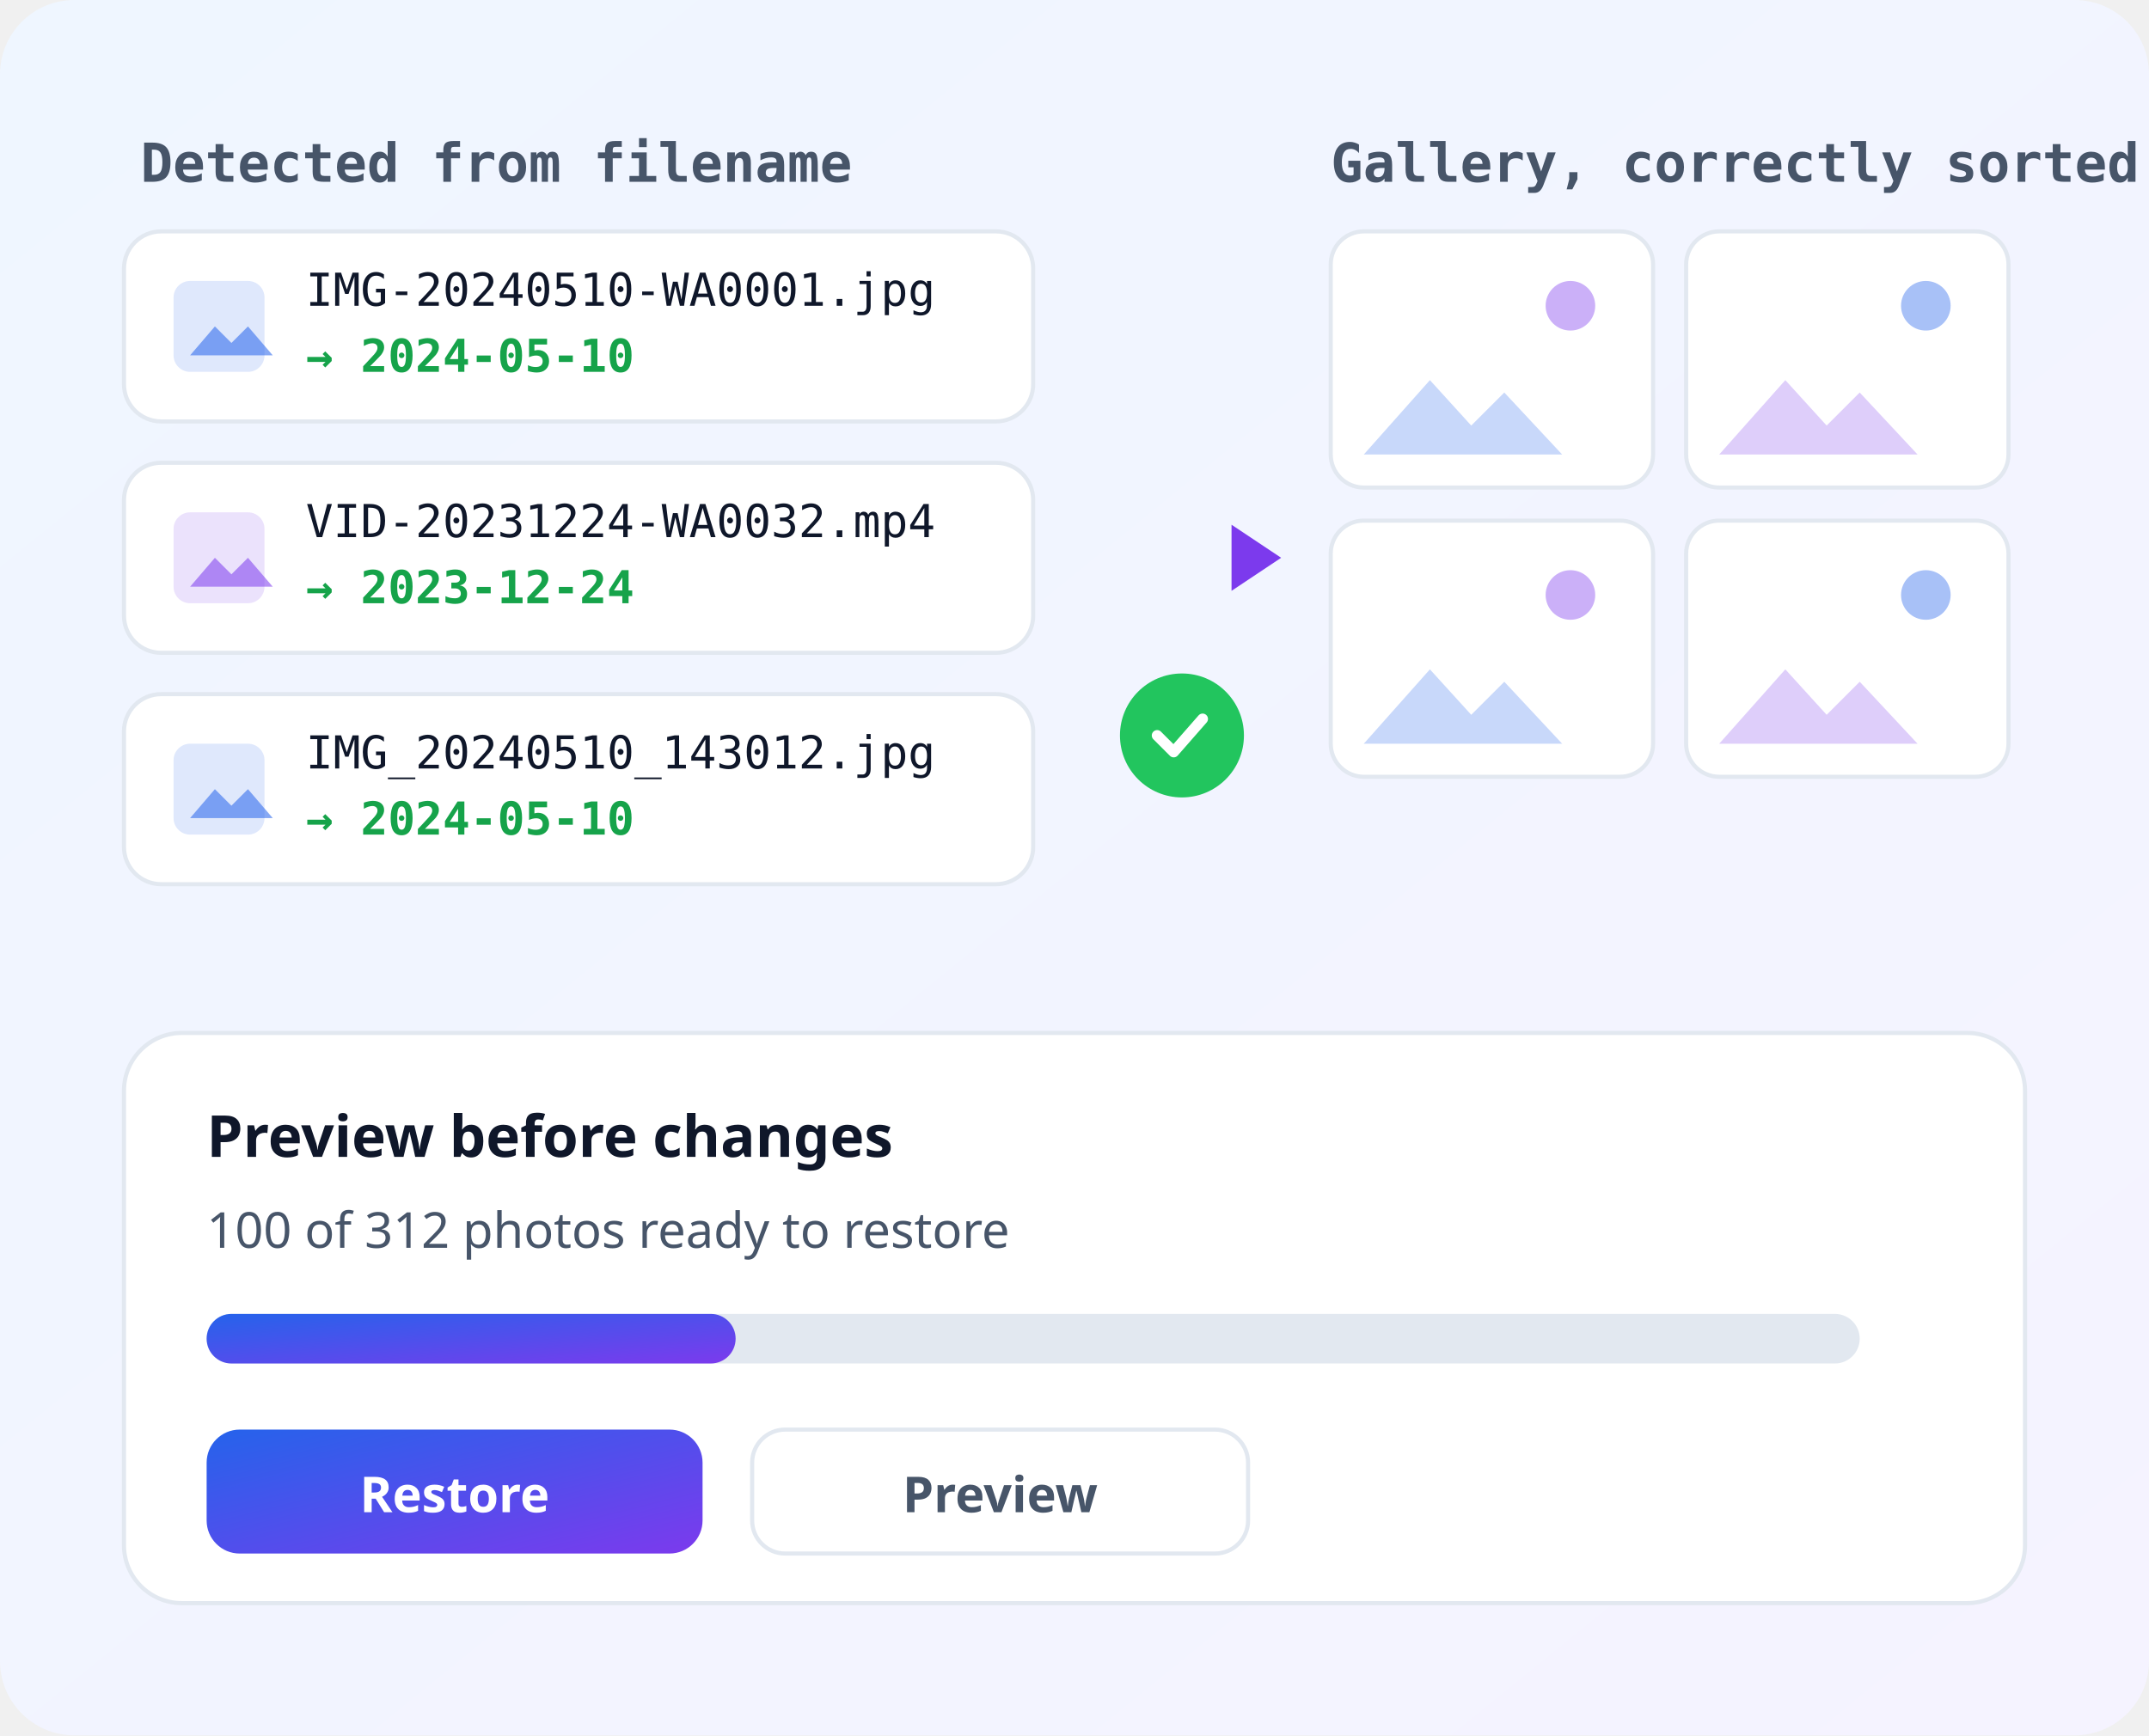
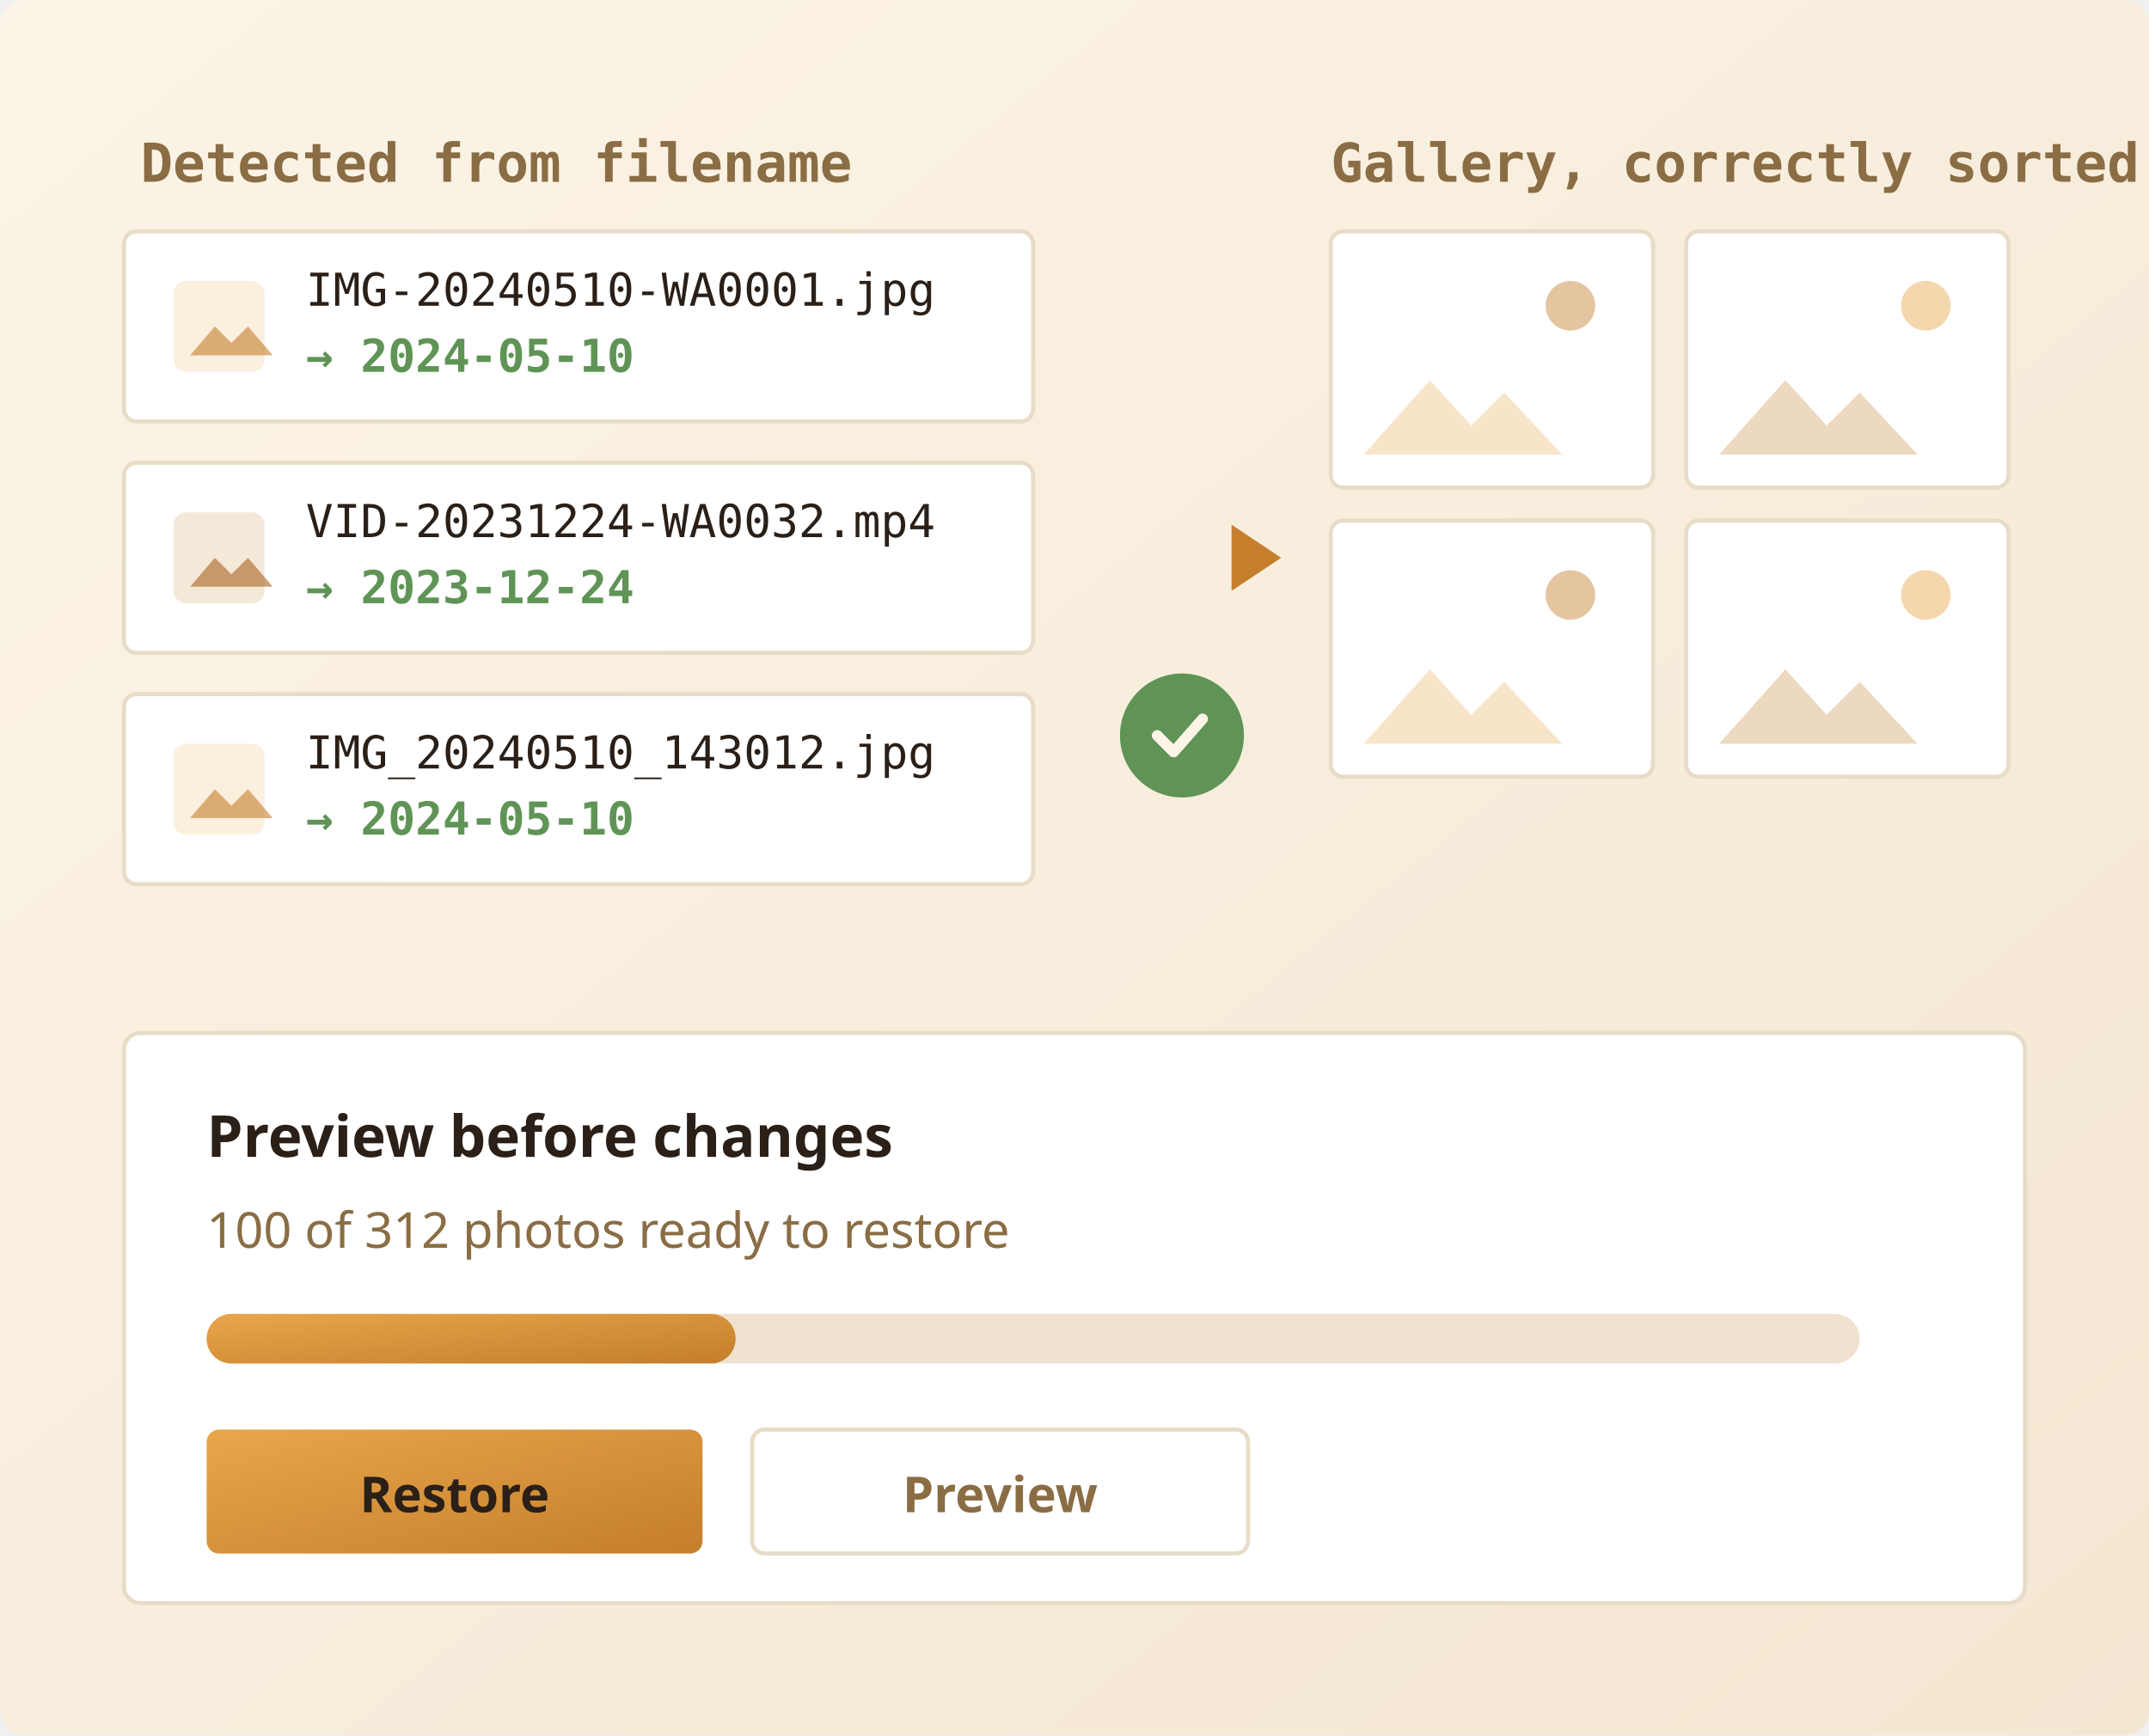
<svg xmlns="http://www.w3.org/2000/svg" viewBox="0 0 520 420" width="520" height="420" role="img" aria-label="Abstract preview: filenames with detected dates being restored and sorted in a gallery">
  <defs>
    <linearGradient id="bg" x1="0" y1="0" x2="1" y2="1">
-       <stop offset="0" stop-color="#eff6ff" />
-       <stop offset="1" stop-color="#f5f3ff" />
+       <stop offset="0" stop-color="#fbf4e7" />
+       <stop offset="1" stop-color="#f4e7d2" />
    </linearGradient>
    <linearGradient id="accent" x1="0" y1="0" x2="1" y2="1">
-       <stop offset="0" stop-color="#2563eb" />
-       <stop offset="1" stop-color="#7c3aed" />
+       <stop offset="0" stop-color="#e9a64a" />
+       <stop offset="1" stop-color="#c47e2c" />
    </linearGradient>
  </defs>
-   <rect x="0" y="0" width="520" height="420" rx="18" fill="url(#bg)" />
-   <text x="34" y="44" font-family="monospace" font-size="13" fill="#475569" font-weight="700">Detected from filename</text>
-   <rect x="30" y="56" width="220" height="46" rx="9" fill="#ffffff" stroke="#e2e8f0" />
-   <rect x="42" y="68" width="22" height="22" rx="4" fill="#2563eb" opacity="0.15" />
-   <path d="M46 86 l6-7 4 4 4-4 6 7Z" fill="#2563eb" opacity="0.55" />
-   <text x="74" y="74" font-family="monospace" font-size="11" fill="#0f172a">IMG-20240510-WA0001.jpg</text>
-   <text x="74" y="90" font-family="monospace" font-size="11" fill="#16a34a" font-weight="700">→ 2024-05-10</text>
-   <rect x="30" y="112" width="220" height="46" rx="9" fill="#ffffff" stroke="#e2e8f0" />
-   <rect x="42" y="124" width="22" height="22" rx="4" fill="#7c3aed" opacity="0.15" />
-   <path d="M46 142 l6-7 4 4 4-4 6 7Z" fill="#7c3aed" opacity="0.55" />
-   <text x="74" y="130" font-family="monospace" font-size="11" fill="#0f172a">VID-20231224-WA0032.mp4</text>
-   <text x="74" y="146" font-family="monospace" font-size="11" fill="#16a34a" font-weight="700">→ 2023-12-24</text>
-   <rect x="30" y="168" width="220" height="46" rx="9" fill="#ffffff" stroke="#e2e8f0" />
-   <rect x="42" y="180" width="22" height="22" rx="4" fill="#2563eb" opacity="0.15" />
-   <path d="M46 198 l6-7 4 4 4-4 6 7Z" fill="#2563eb" opacity="0.55" />
-   <text x="74" y="186" font-family="monospace" font-size="11" fill="#0f172a">IMG_20240510_143012.jpg</text>
-   <text x="74" y="202" font-family="monospace" font-size="11" fill="#16a34a" font-weight="700">→ 2024-05-10</text>
+   <rect x="0" y="0" width="520" height="420" rx="6" fill="url(#bg)" />
+   <text x="34" y="44" font-family="monospace" font-size="13" fill="#8a6d44" font-weight="700">Detected from filename</text>
+   <rect x="30" y="56" width="220" height="46" rx="3" fill="#ffffff" stroke="#e7dcc7" />
+   <rect x="42" y="68" width="22" height="22" rx="3" fill="#e9a64a" opacity="0.18" />
+   <path d="M46 86 l6-7 4 4 4-4 6 7Z" fill="#c47e2c" opacity="0.6" />
+   <text x="74" y="74" font-family="monospace" font-size="11" fill="#2a2018">IMG-20240510-WA0001.jpg</text>
+   <text x="74" y="90" font-family="monospace" font-size="11" fill="#5f9456" font-weight="700">→ 2024-05-10</text>
+   <rect x="30" y="112" width="220" height="46" rx="3" fill="#ffffff" stroke="#e7dcc7" />
+   <rect x="42" y="124" width="22" height="22" rx="3" fill="#c47e2c" opacity="0.18" />
+   <path d="M46 142 l6-7 4 4 4-4 6 7Z" fill="#a8631f" opacity="0.6" />
+   <text x="74" y="130" font-family="monospace" font-size="11" fill="#2a2018">VID-20231224-WA0032.mp4</text>
+   <text x="74" y="146" font-family="monospace" font-size="11" fill="#5f9456" font-weight="700">→ 2023-12-24</text>
+   <rect x="30" y="168" width="220" height="46" rx="3" fill="#ffffff" stroke="#e7dcc7" />
+   <rect x="42" y="180" width="22" height="22" rx="3" fill="#e9a64a" opacity="0.18" />
+   <path d="M46 198 l6-7 4 4 4-4 6 7Z" fill="#c47e2c" opacity="0.6" />
+   <text x="74" y="186" font-family="monospace" font-size="11" fill="#2a2018">IMG_20240510_143012.jpg</text>
+   <text x="74" y="202" font-family="monospace" font-size="11" fill="#5f9456" font-weight="700">→ 2024-05-10</text>
  <g>
    <line x1="262" y1="135" x2="300" y2="135" stroke="url(#accent)" stroke-width="4" stroke-linecap="round" />
-     <path d="M298 127 l12 8 -12 8Z" fill="#7c3aed" />
-     <circle cx="286" cy="178" r="15" fill="#22c55e" />
-     <path d="M280 178 l4 4 7 -8" fill="none" stroke="#fff" stroke-width="2.6" stroke-linecap="round" stroke-linejoin="round" />
+     <path d="M298 127 l12 8 -12 8Z" fill="#c47e2c" />
+     <circle cx="286" cy="178" r="15" fill="#5f9456" />
+     <path d="M280 178 l4 4 7 -8" fill="none" stroke="#fbf4e7" stroke-width="2.6" stroke-linecap="round" stroke-linejoin="round" />
  </g>
-   <text x="322" y="44" font-family="monospace" font-size="13" fill="#475569" font-weight="700">Gallery, correctly sorted</text>
+   <text x="322" y="44" font-family="monospace" font-size="13" fill="#8a6d44" font-weight="700">Gallery, correctly sorted</text>
  <g>
-     <rect x="322" y="56" width="78" height="62" rx="8" fill="#ffffff" stroke="#e2e8f0" />
-     <path d="M330 110 l16-18 10 11 8-8 14 15Z" fill="#2563eb" opacity="0.25" />
-     <circle cx="380" cy="74" r="6" fill="#7c3aed" opacity="0.4" />
-     <rect x="408" y="56" width="78" height="62" rx="8" fill="#ffffff" stroke="#e2e8f0" />
-     <path d="M416 110 l16-18 10 11 8-8 14 15Z" fill="#7c3aed" opacity="0.25" />
-     <circle cx="466" cy="74" r="6" fill="#2563eb" opacity="0.4" />
-     <rect x="322" y="126" width="78" height="62" rx="8" fill="#ffffff" stroke="#e2e8f0" />
-     <path d="M330 180 l16-18 10 11 8-8 14 15Z" fill="#2563eb" opacity="0.25" />
-     <circle cx="380" cy="144" r="6" fill="#7c3aed" opacity="0.4" />
-     <rect x="408" y="126" width="78" height="62" rx="8" fill="#ffffff" stroke="#e2e8f0" />
-     <path d="M416 180 l16-18 10 11 8-8 14 15Z" fill="#7c3aed" opacity="0.25" />
-     <circle cx="466" cy="144" r="6" fill="#2563eb" opacity="0.4" />
+     <rect x="322" y="56" width="78" height="62" rx="3" fill="#ffffff" stroke="#e7dcc7" />
+     <path d="M330 110 l16-18 10 11 8-8 14 15Z" fill="#e9a64a" opacity="0.3" />
+     <circle cx="380" cy="74" r="6" fill="#c47e2c" opacity="0.45" />
+     <rect x="408" y="56" width="78" height="62" rx="3" fill="#ffffff" stroke="#e7dcc7" />
+     <path d="M416 110 l16-18 10 11 8-8 14 15Z" fill="#c47e2c" opacity="0.3" />
+     <circle cx="466" cy="74" r="6" fill="#e9a64a" opacity="0.45" />
+     <rect x="322" y="126" width="78" height="62" rx="3" fill="#ffffff" stroke="#e7dcc7" />
+     <path d="M330 180 l16-18 10 11 8-8 14 15Z" fill="#e9a64a" opacity="0.3" />
+     <circle cx="380" cy="144" r="6" fill="#c47e2c" opacity="0.45" />
+     <rect x="408" y="126" width="78" height="62" rx="3" fill="#ffffff" stroke="#e7dcc7" />
+     <path d="M416 180 l16-18 10 11 8-8 14 15Z" fill="#c47e2c" opacity="0.3" />
+     <circle cx="466" cy="144" r="6" fill="#e9a64a" opacity="0.45" />
  </g>
-   <rect x="30" y="250" width="460" height="138" rx="14" fill="#ffffff" stroke="#e2e8f0" />
-   <text x="50" y="280" font-family="sans-serif" font-size="14" fill="#0f172a" font-weight="700">Preview before changes</text>
-   <text x="50" y="302" font-family="sans-serif" font-size="12" fill="#475569">100 of 312 photos ready to restore</text>
-   <rect x="50" y="318" width="400" height="12" rx="6" fill="#e2e8f0" />
+   <rect x="30" y="250" width="460" height="138" rx="4" fill="#ffffff" stroke="#e7dcc7" />
+   <text x="50" y="280" font-family="sans-serif" font-size="14" fill="#2a2018" font-weight="700">Preview before changes</text>
+   <text x="50" y="302" font-family="sans-serif" font-size="12" fill="#8a6d44">100 of 312 photos ready to restore</text>
+   <rect x="50" y="318" width="400" height="12" rx="6" fill="#efe3cf" />
  <rect x="50" y="318" width="128" height="12" rx="6" fill="url(#accent)" />
-   <rect x="50" y="346" width="120" height="30" rx="8" fill="url(#accent)" />
-   <text x="110" y="366" text-anchor="middle" font-family="sans-serif" font-size="12" fill="#ffffff" font-weight="700">Restore</text>
-   <rect x="182" y="346" width="120" height="30" rx="8" fill="#ffffff" stroke="#e2e8f0" />
-   <text x="242" y="366" text-anchor="middle" font-family="sans-serif" font-size="12" fill="#475569" font-weight="600">Preview</text>
+   <rect x="50" y="346" width="120" height="30" rx="3" fill="url(#accent)" />
+   <text x="110" y="366" text-anchor="middle" font-family="sans-serif" font-size="12" fill="#2a2018" font-weight="700">Restore</text>
+   <rect x="182" y="346" width="120" height="30" rx="3" fill="#ffffff" stroke="#e7dcc7" />
+   <text x="242" y="366" text-anchor="middle" font-family="sans-serif" font-size="12" fill="#8a6d44" font-weight="600">Preview</text>
</svg>
